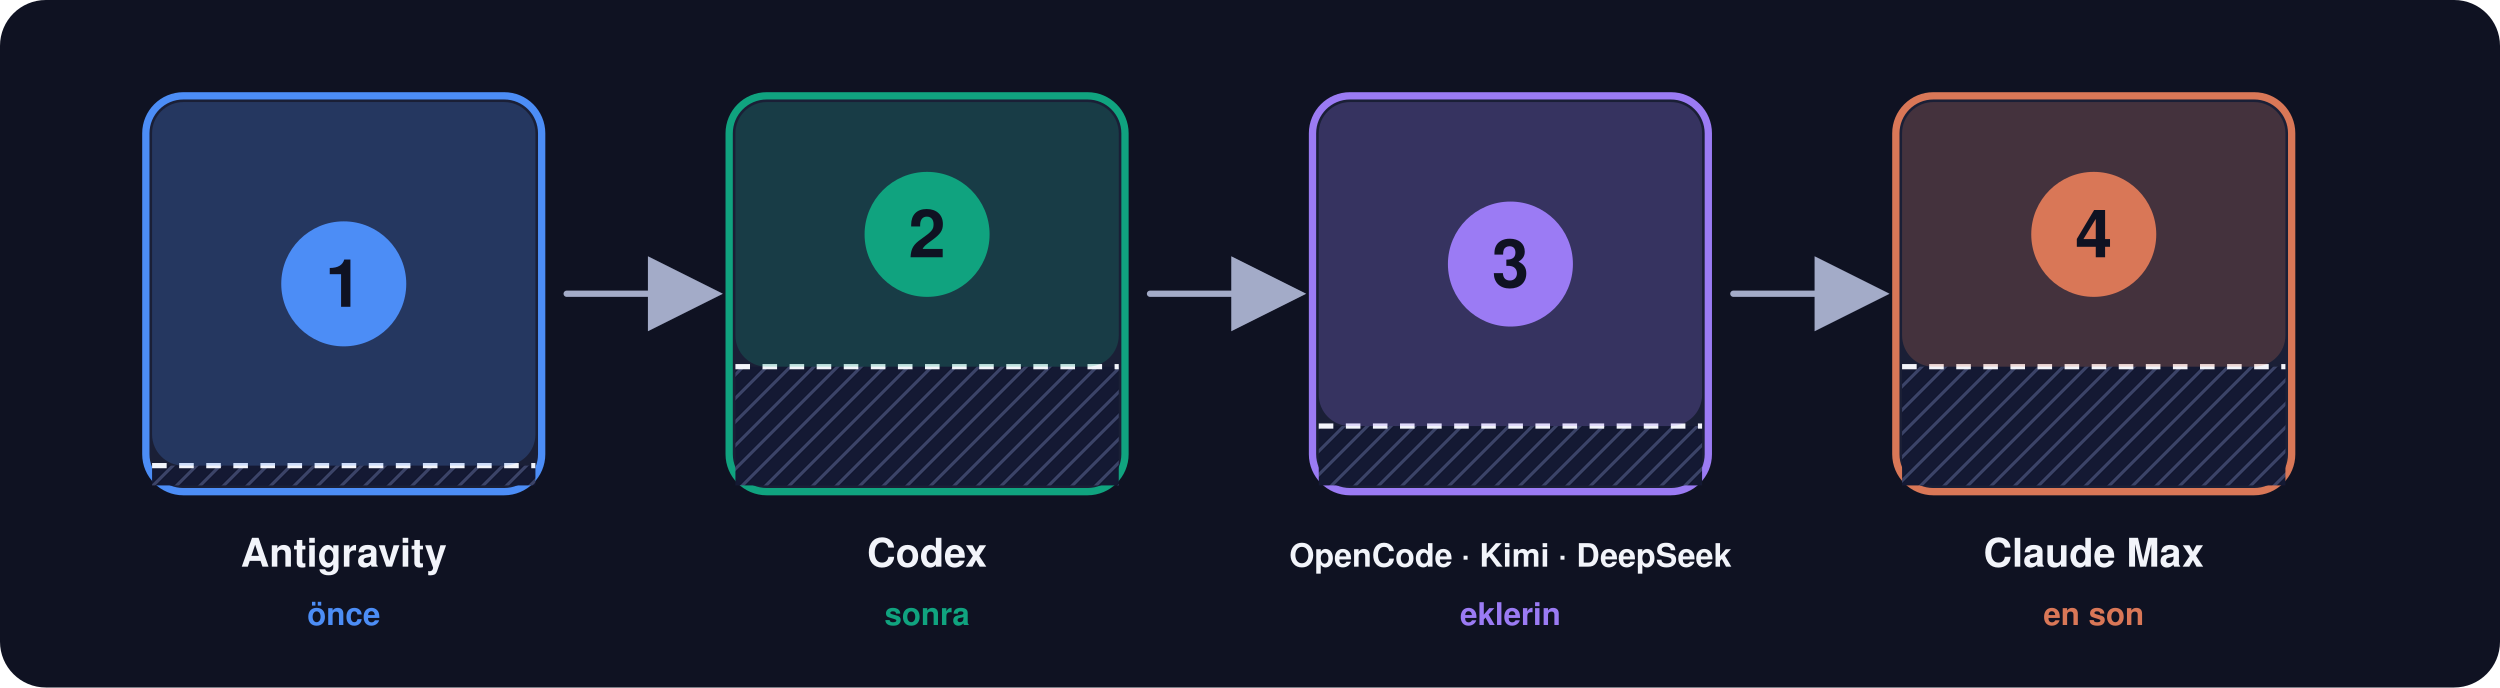
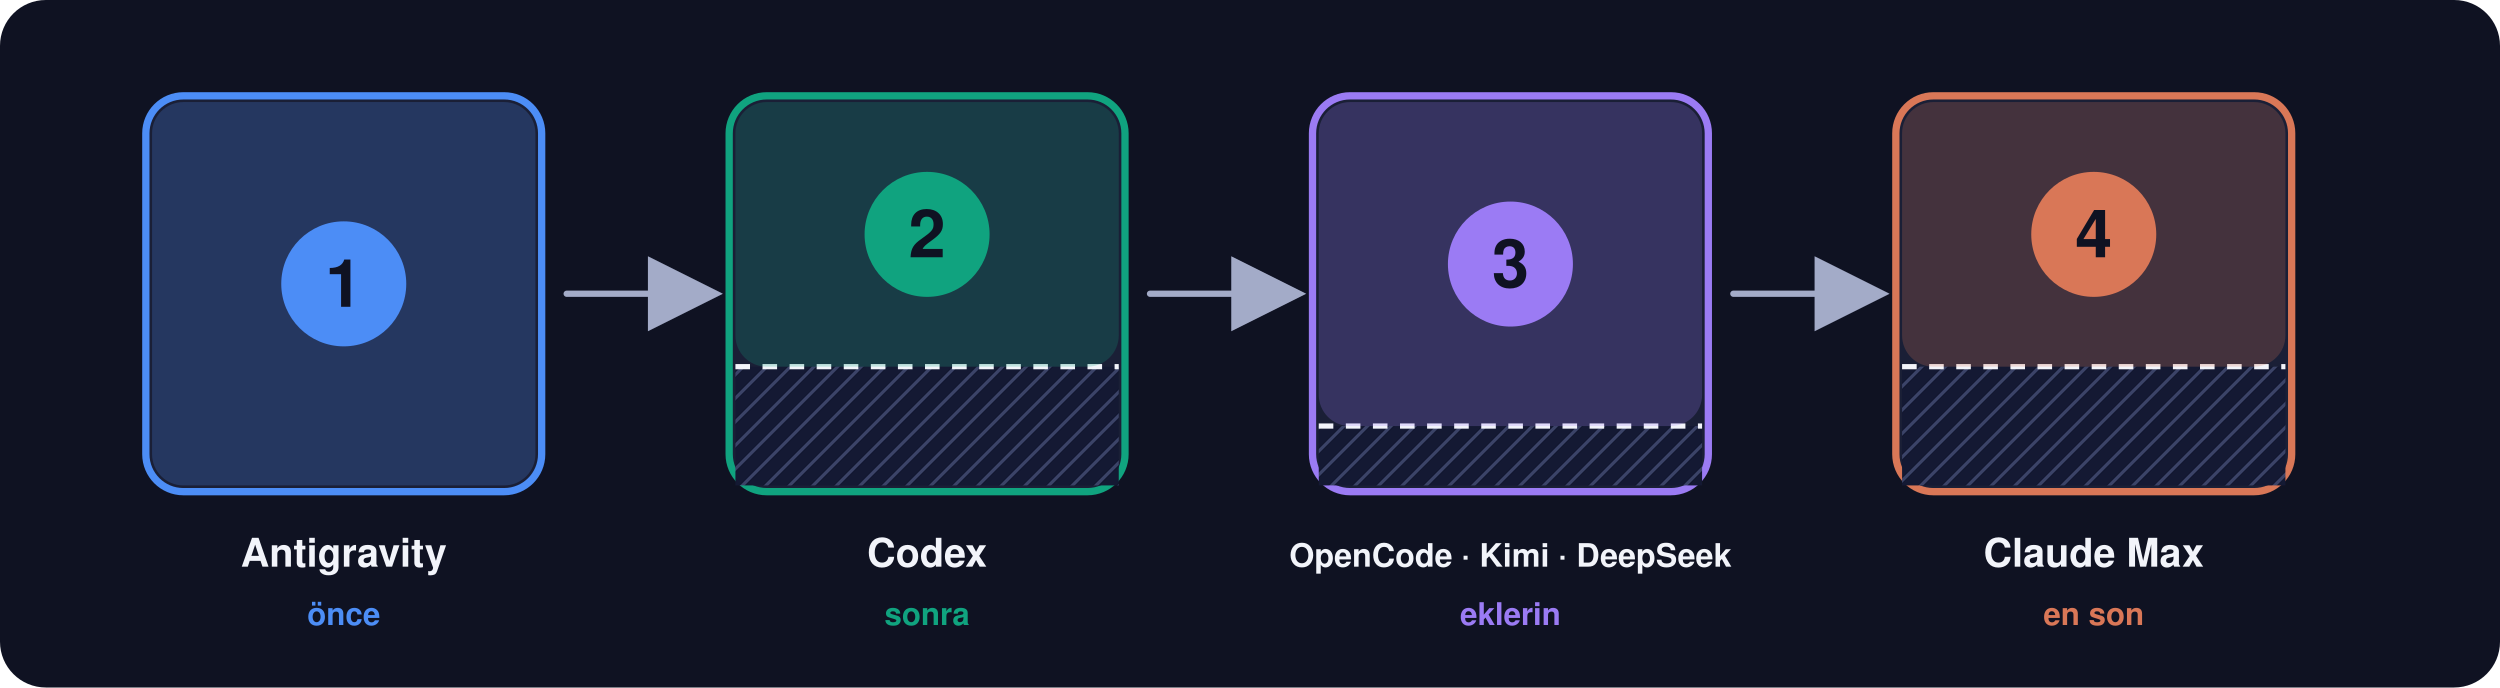
<svg xmlns="http://www.w3.org/2000/svg" width="1200" height="330" viewBox="0 0 1200 330" role="img" aria-label="Harcama sırası">
  <defs>
    <marker id="ok" markerWidth="12" markerHeight="12" refX="9" refY="6" orient="auto">
      <path d="M0,0 L12,6 L0,12 z" fill="#A3ABC8" />
    </marker>
    <pattern id="tara" width="8" height="8" patternUnits="userSpaceOnUse" patternTransform="rotate(45)">
      <rect width="8" height="8" fill="#141933" />
      <line x1="0" y1="0" x2="0" y2="8" stroke="#3A4266" stroke-width="3" />
    </pattern>
  </defs>
  <rect width="1200" height="330" rx="22" fill="#0F1222" />
  <rect x="70" y="46" width="190" height="190" rx="18" fill="#1A1F36" stroke="#4C8DF6" stroke-width="3.5" />
-   <rect x="73" y="223.5" width="184" height="9.5" fill="url(#tara)" />
-   <line x1="73" y1="223.5" x2="257" y2="223.5" stroke="#F2F4FA" stroke-width="2.5" stroke-dasharray="7 6" />
-   <rect x="73" y="49" width="184" height="174.5" rx="15" fill="#4C8DF6" opacity=".22" />
+   <rect x="73" y="49" width="184" height="184" rx="15" fill="#4C8DF6" opacity=".22" />
  <circle cx="165.0" cy="136.25" r="30" fill="#4C8DF6" />
  <text x="165.0" y="147.25" font-family="-apple-system,Segoe UI,Helvetica,Arial,sans-serif" font-size="32" font-weight="800" fill="#0F1222" text-anchor="middle">1</text>
  <text x="165.0" y="272" font-family="-apple-system,Segoe UI,Helvetica,Arial,sans-serif" font-size="19" font-weight="700" fill="#F2F4FA" text-anchor="middle">Antigravity</text>
  <text x="165.0" y="300" font-family="-apple-system,Segoe UI,Helvetica,Arial,sans-serif" font-size="15" font-weight="700" fill="#4C8DF6" text-anchor="middle">önce</text>
  <line x1="272" y1="141.0" x2="338" y2="141.0" stroke="#A3ABC8" stroke-width="3" marker-end="url(#ok)" stroke-linecap="round" stroke-linejoin="round" />
  <rect x="350" y="46" width="190" height="190" rx="18" fill="#1A1F36" stroke="#10A37F" stroke-width="3.5" />
  <rect x="353" y="176.0" width="184" height="57.0" fill="url(#tara)" />
  <line x1="353" y1="176.0" x2="537" y2="176.0" stroke="#F2F4FA" stroke-width="2.5" stroke-dasharray="7 6" />
  <rect x="353" y="49" width="184" height="127.0" rx="15" fill="#10A37F" opacity=".22" />
  <circle cx="445.0" cy="112.5" r="30" fill="#10A37F" />
  <text x="445.0" y="123.5" font-family="-apple-system,Segoe UI,Helvetica,Arial,sans-serif" font-size="32" font-weight="800" fill="#0F1222" text-anchor="middle">2</text>
  <text x="445.0" y="272" font-family="-apple-system,Segoe UI,Helvetica,Arial,sans-serif" font-size="19" font-weight="700" fill="#F2F4FA" text-anchor="middle">Codex</text>
  <text x="445.0" y="300" font-family="-apple-system,Segoe UI,Helvetica,Arial,sans-serif" font-size="15" font-weight="700" fill="#10A37F" text-anchor="middle">sonra</text>
  <line x1="552" y1="141.0" x2="618" y2="141.0" stroke="#A3ABC8" stroke-width="3" marker-end="url(#ok)" stroke-linecap="round" stroke-linejoin="round" />
  <rect x="630" y="46" width="190" height="190" rx="18" fill="#1A1F36" stroke="#9B7BF4" stroke-width="3.5" />
  <rect x="633" y="204.5" width="184" height="28.5" fill="url(#tara)" />
  <line x1="633" y1="204.5" x2="817" y2="204.5" stroke="#F2F4FA" stroke-width="2.5" stroke-dasharray="7 6" />
  <rect x="633" y="49" width="184" height="155.5" rx="15" fill="#9B7BF4" opacity=".22" />
  <circle cx="725.0" cy="126.75" r="30" fill="#9B7BF4" />
  <text x="725.0" y="137.75" font-family="-apple-system,Segoe UI,Helvetica,Arial,sans-serif" font-size="32" font-weight="800" fill="#0F1222" text-anchor="middle">3</text>
  <text x="725.0" y="272" font-family="-apple-system,Segoe UI,Helvetica,Arial,sans-serif" font-size="15.5" font-weight="700" fill="#F2F4FA" text-anchor="middle">OpenCode · Kimi · DeepSeek</text>
  <text x="725.0" y="300" font-family="-apple-system,Segoe UI,Helvetica,Arial,sans-serif" font-size="15" font-weight="700" fill="#9B7BF4" text-anchor="middle">eklerin</text>
  <line x1="832" y1="141.0" x2="898" y2="141.0" stroke="#A3ABC8" stroke-width="3" marker-end="url(#ok)" stroke-linecap="round" stroke-linejoin="round" />
  <rect x="910" y="46" width="190" height="190" rx="18" fill="#1A1F36" stroke="#D97757" stroke-width="3.5" />
  <rect x="913" y="176.0" width="184" height="57.0" fill="url(#tara)" />
  <line x1="913" y1="176.0" x2="1097" y2="176.0" stroke="#F2F4FA" stroke-width="2.5" stroke-dasharray="7 6" />
  <rect x="913" y="49" width="184" height="127.0" rx="15" fill="#D97757" opacity=".22" />
  <circle cx="1005.0" cy="112.5" r="30" fill="#D97757" />
  <text x="1005.0" y="123.5" font-family="-apple-system,Segoe UI,Helvetica,Arial,sans-serif" font-size="32" font-weight="800" fill="#0F1222" text-anchor="middle">4</text>
  <text x="1005.0" y="272" font-family="-apple-system,Segoe UI,Helvetica,Arial,sans-serif" font-size="19" font-weight="700" fill="#F2F4FA" text-anchor="middle">Claude Max</text>
  <text x="1005.0" y="300" font-family="-apple-system,Segoe UI,Helvetica,Arial,sans-serif" font-size="15" font-weight="700" fill="#D97757" text-anchor="middle">en son</text>
</svg>
